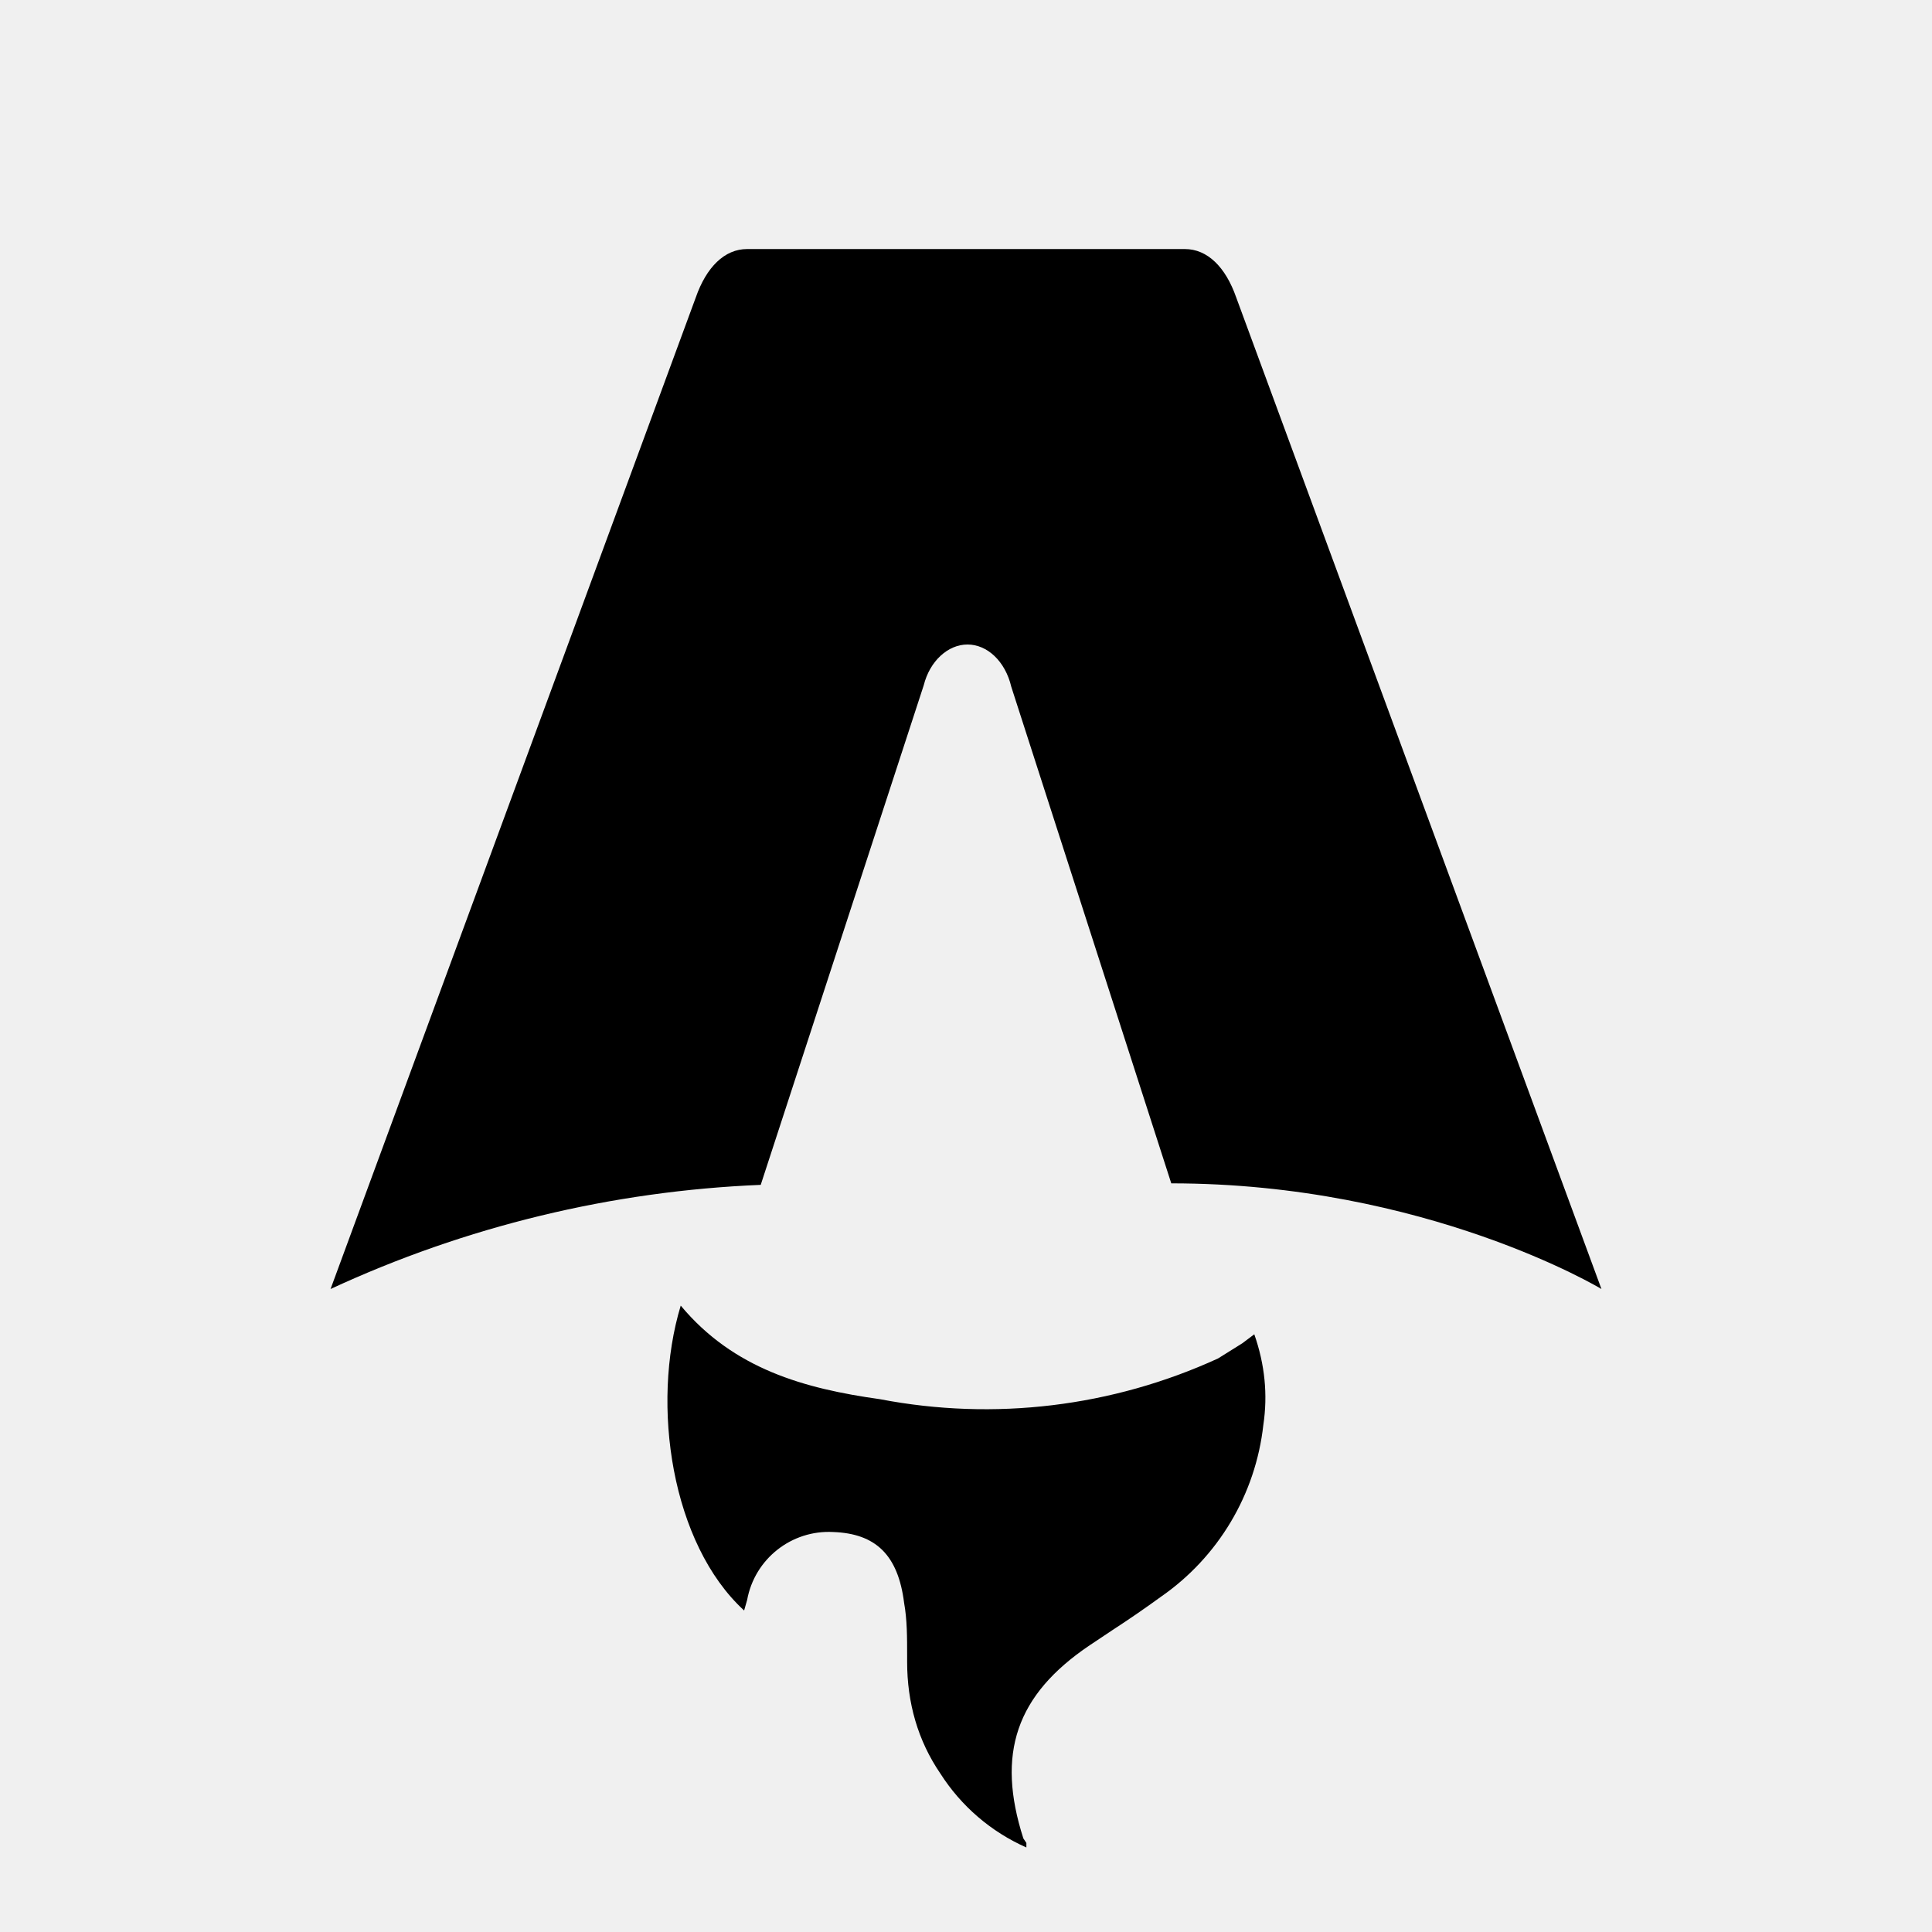
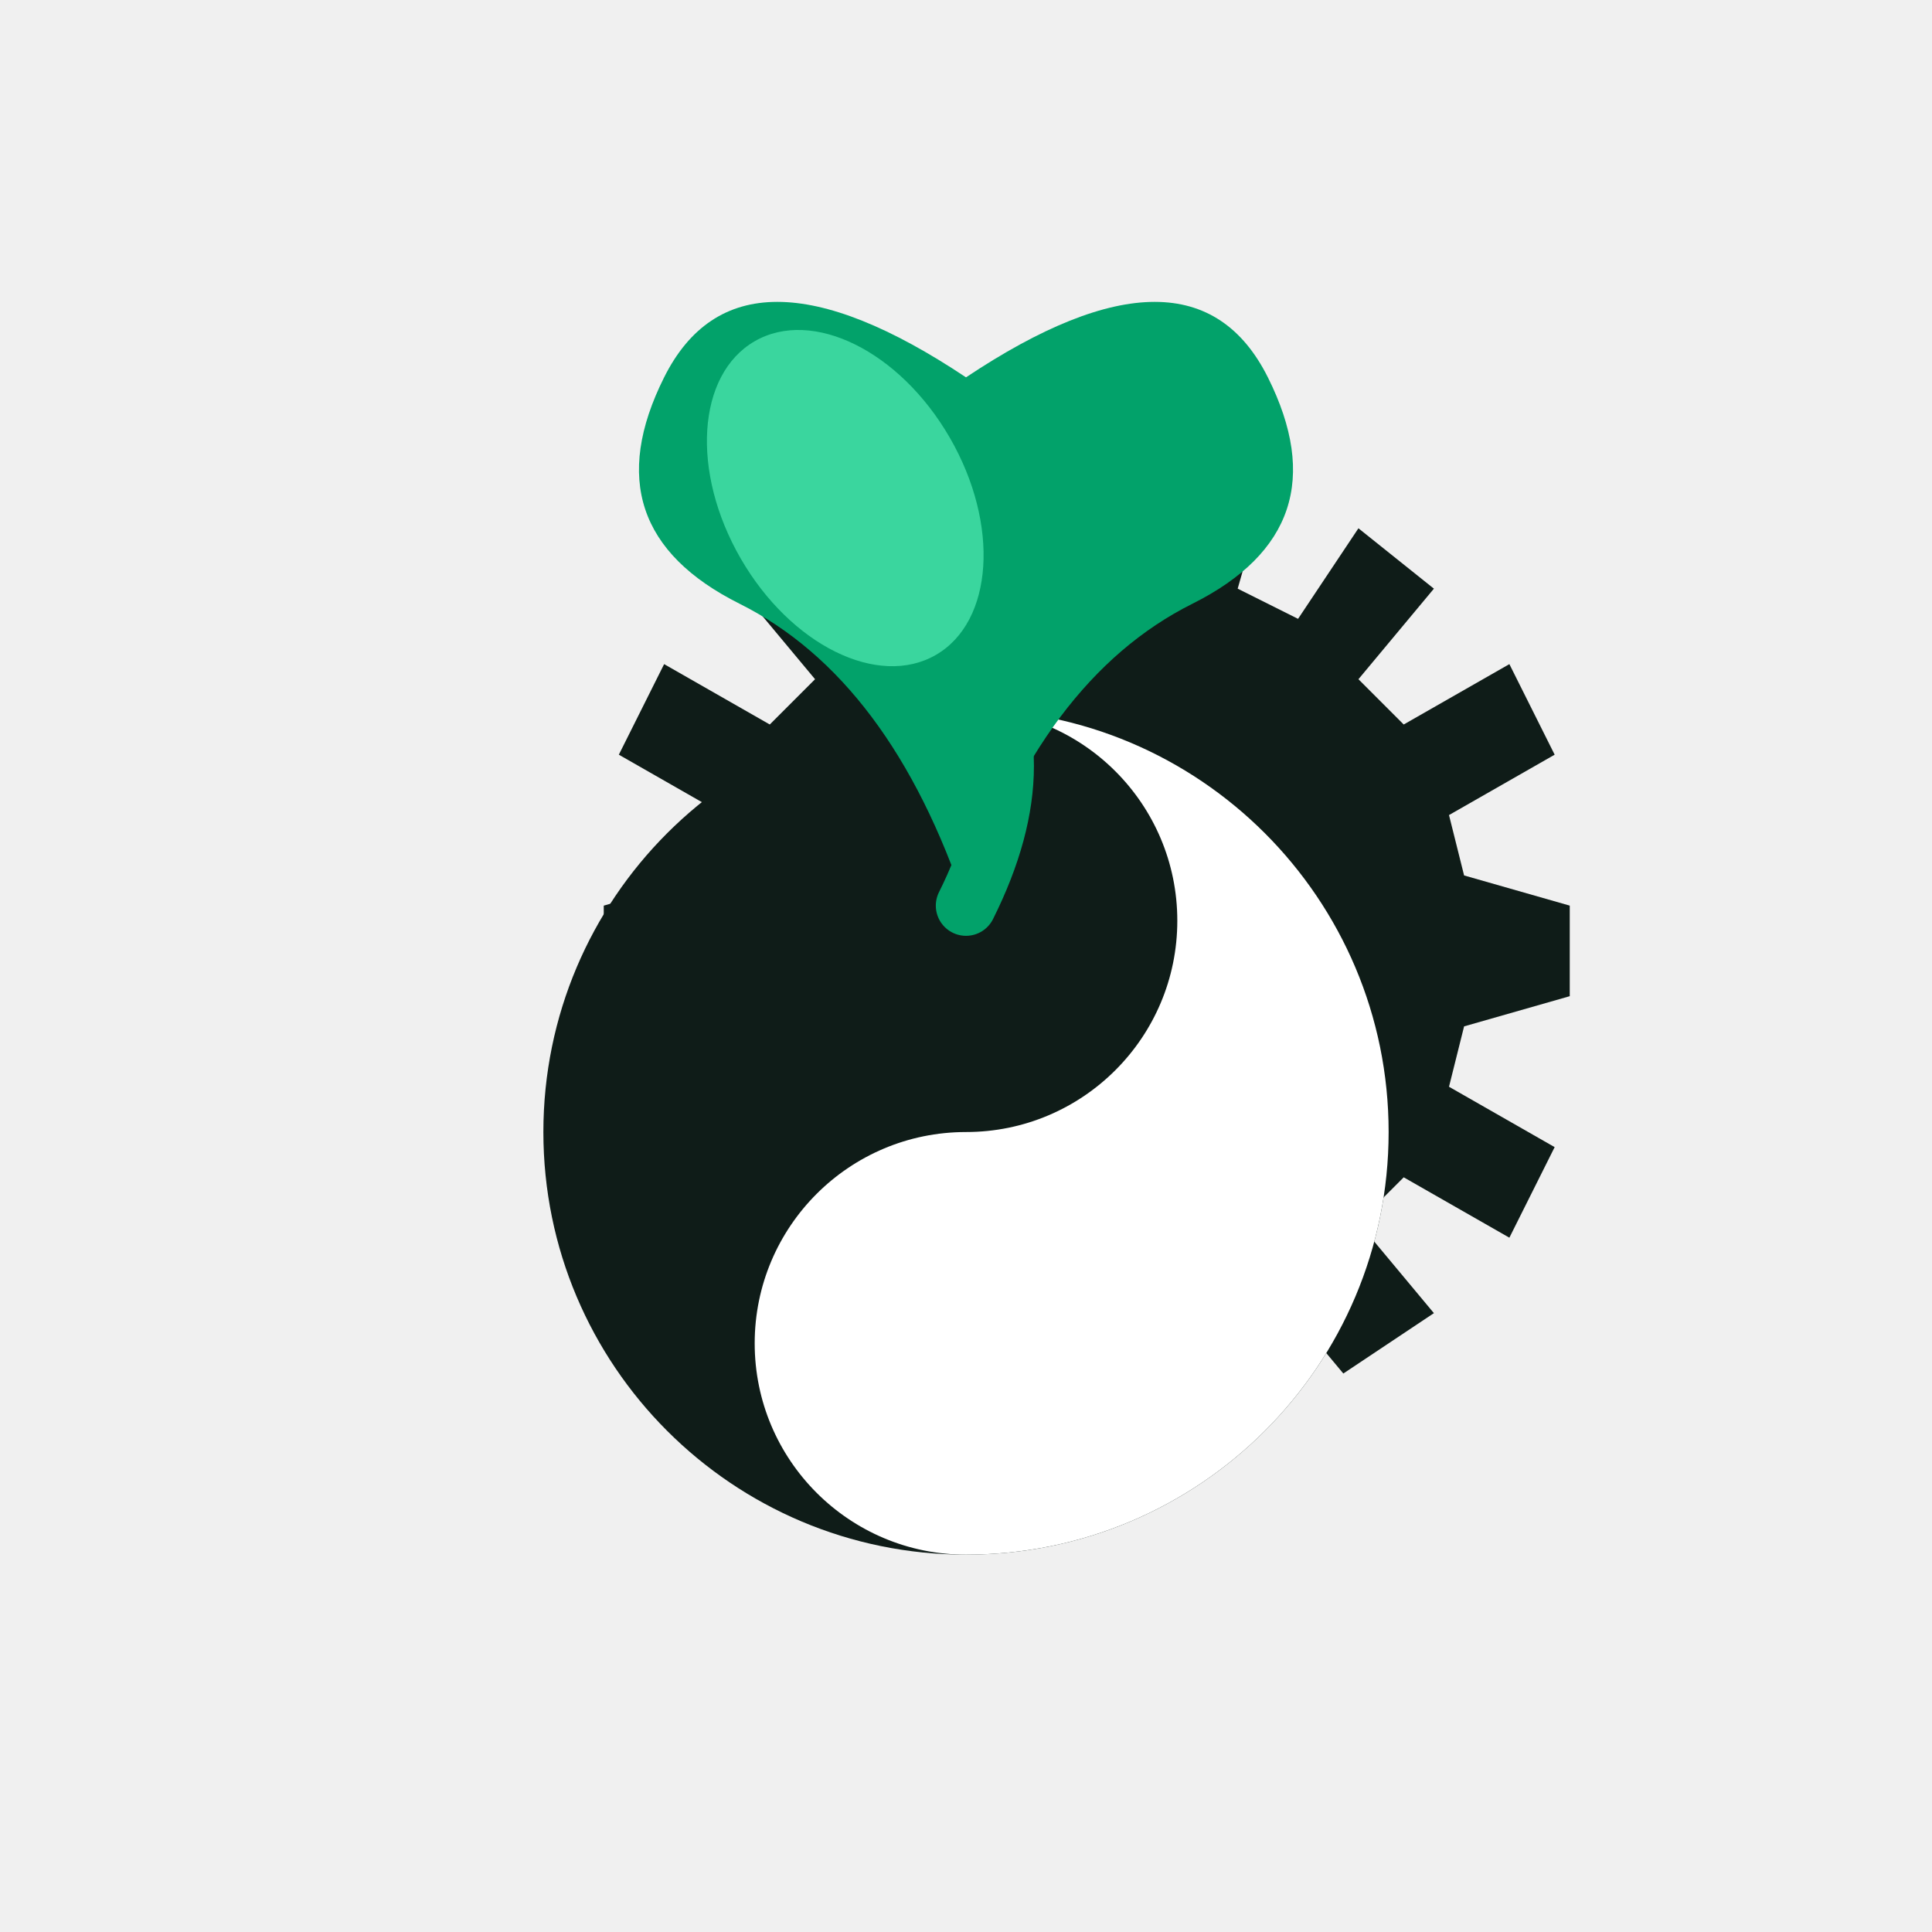
- <svg xmlns="http://www.w3.org/2000/svg" fill="none" viewBox="0 0 128 128">
-   <path d="M50.4 78.5a75.1 75.1 0 0 0-28.5 6.9l24.2-65.7c.7-2 1.9-3.2 3.4-3.2h29c1.5 0 2.7 1.2 3.4 3.2l24.2 65.7s-11.6-7-28.5-7L67 45.5c-.4-1.7-1.6-2.8-2.9-2.8-1.3 0-2.5 1.1-2.9 2.7L50.4 78.5Zm-1.1 28.2Zm-4.2-20.2c-2 6.6-.6 15.8 4.2 20.2a17.5 17.5 0 0 1 .2-.7 5.5 5.5 0 0 1 5.7-4.5c2.8.1 4.3 1.5 4.7 4.7.2 1.1.2 2.3.2 3.5v.4c0 2.7.7 5.2 2.2 7.4a13 13 0 0 0 5.7 4.9v-.3l-.2-.3c-1.8-5.6-.5-9.5 4.4-12.8l1.5-1a73 73 0 0 0 3.2-2.2 16 16 0 0 0 6.8-11.4c.3-2 .1-4-.6-6l-.8.6-1.6 1a37 37 0 0 1-22.4 2.7c-5-.7-9.7-2-13.2-6.2Z" />
-   <style>
-         path { fill: #000; }
-         @media (prefers-color-scheme: dark) {
-             path { fill: #FFF; }
-         }
-     </style>
+ <svg xmlns="http://www.w3.org/2000/svg" viewBox="0 0 128 128">
+   <g transform="translate(64, 75)">
+     <path d="M0,-45 L6,-45 L8,-38 L12,-38 L14,-45 L20,-43 L18,-36 L22,-34 L26,-40 L31,-36 L26,-30 L29,-27 L36,-31 L39,-25 L32,-21 L33,-17 L40,-15 L40,-9 L33,-7 L32,-3 L39,1 L36,7 L29,3 L26,6 L31,12 L25,16 L20,10 L16,12 L18,19 L12,20 L10,13 L6,13 L4,20 L-2,19 L0,12 L-4,10 L-9,16 L-14,12 L-10,6 L-13,3 L-20,7 L-23,1 L-16,-3 L-17,-7 L-24,-9 L-24,-15 L-17,-17 L-16,-21 L-23,-25 L-20,-31 L-13,-27 L-10,-30 L-15,-36 L-10,-40 L-6,-34 L-2,-36 L-4,-43 L2,-45 L4,-38 L0,-38 Z" fill="#0f1c18" />
+     <circle cx="0" cy="0" r="28" fill="#0f1c18" />
+     <path d="M0,-28 A28,28 0 0,1 0,28 A14,14 0 0,1 0,0 A14,14 0 0,0 0,-28" fill="#ffffff" />
+     <circle cx="0" cy="-14" r="5" fill="#0f1c18" />
+     <circle cx="0" cy="14" r="5" fill="#ffffff" />
+   </g>
+   <g transform="translate(64, 25)">
+     <path d="M0,35 Q-5,20 -15,15 Q-25,10 -20,0 Q-15,-10 0,0 Q15,-10 20,0 Q25,10 15,15 Q5,20 0,35" fill="#02a26a" stroke="none" />
+     <path d="M0,35 Q5,25 0,18 Q-8,10 0,5" fill="none" stroke="#02a26a" stroke-width="4" stroke-linecap="round" />
+     <ellipse cx="-8" cy="8" rx="8" ry="12" fill="#3ad69e" transform="rotate(-30, -8, 8)" />
+   </g>
</svg>
